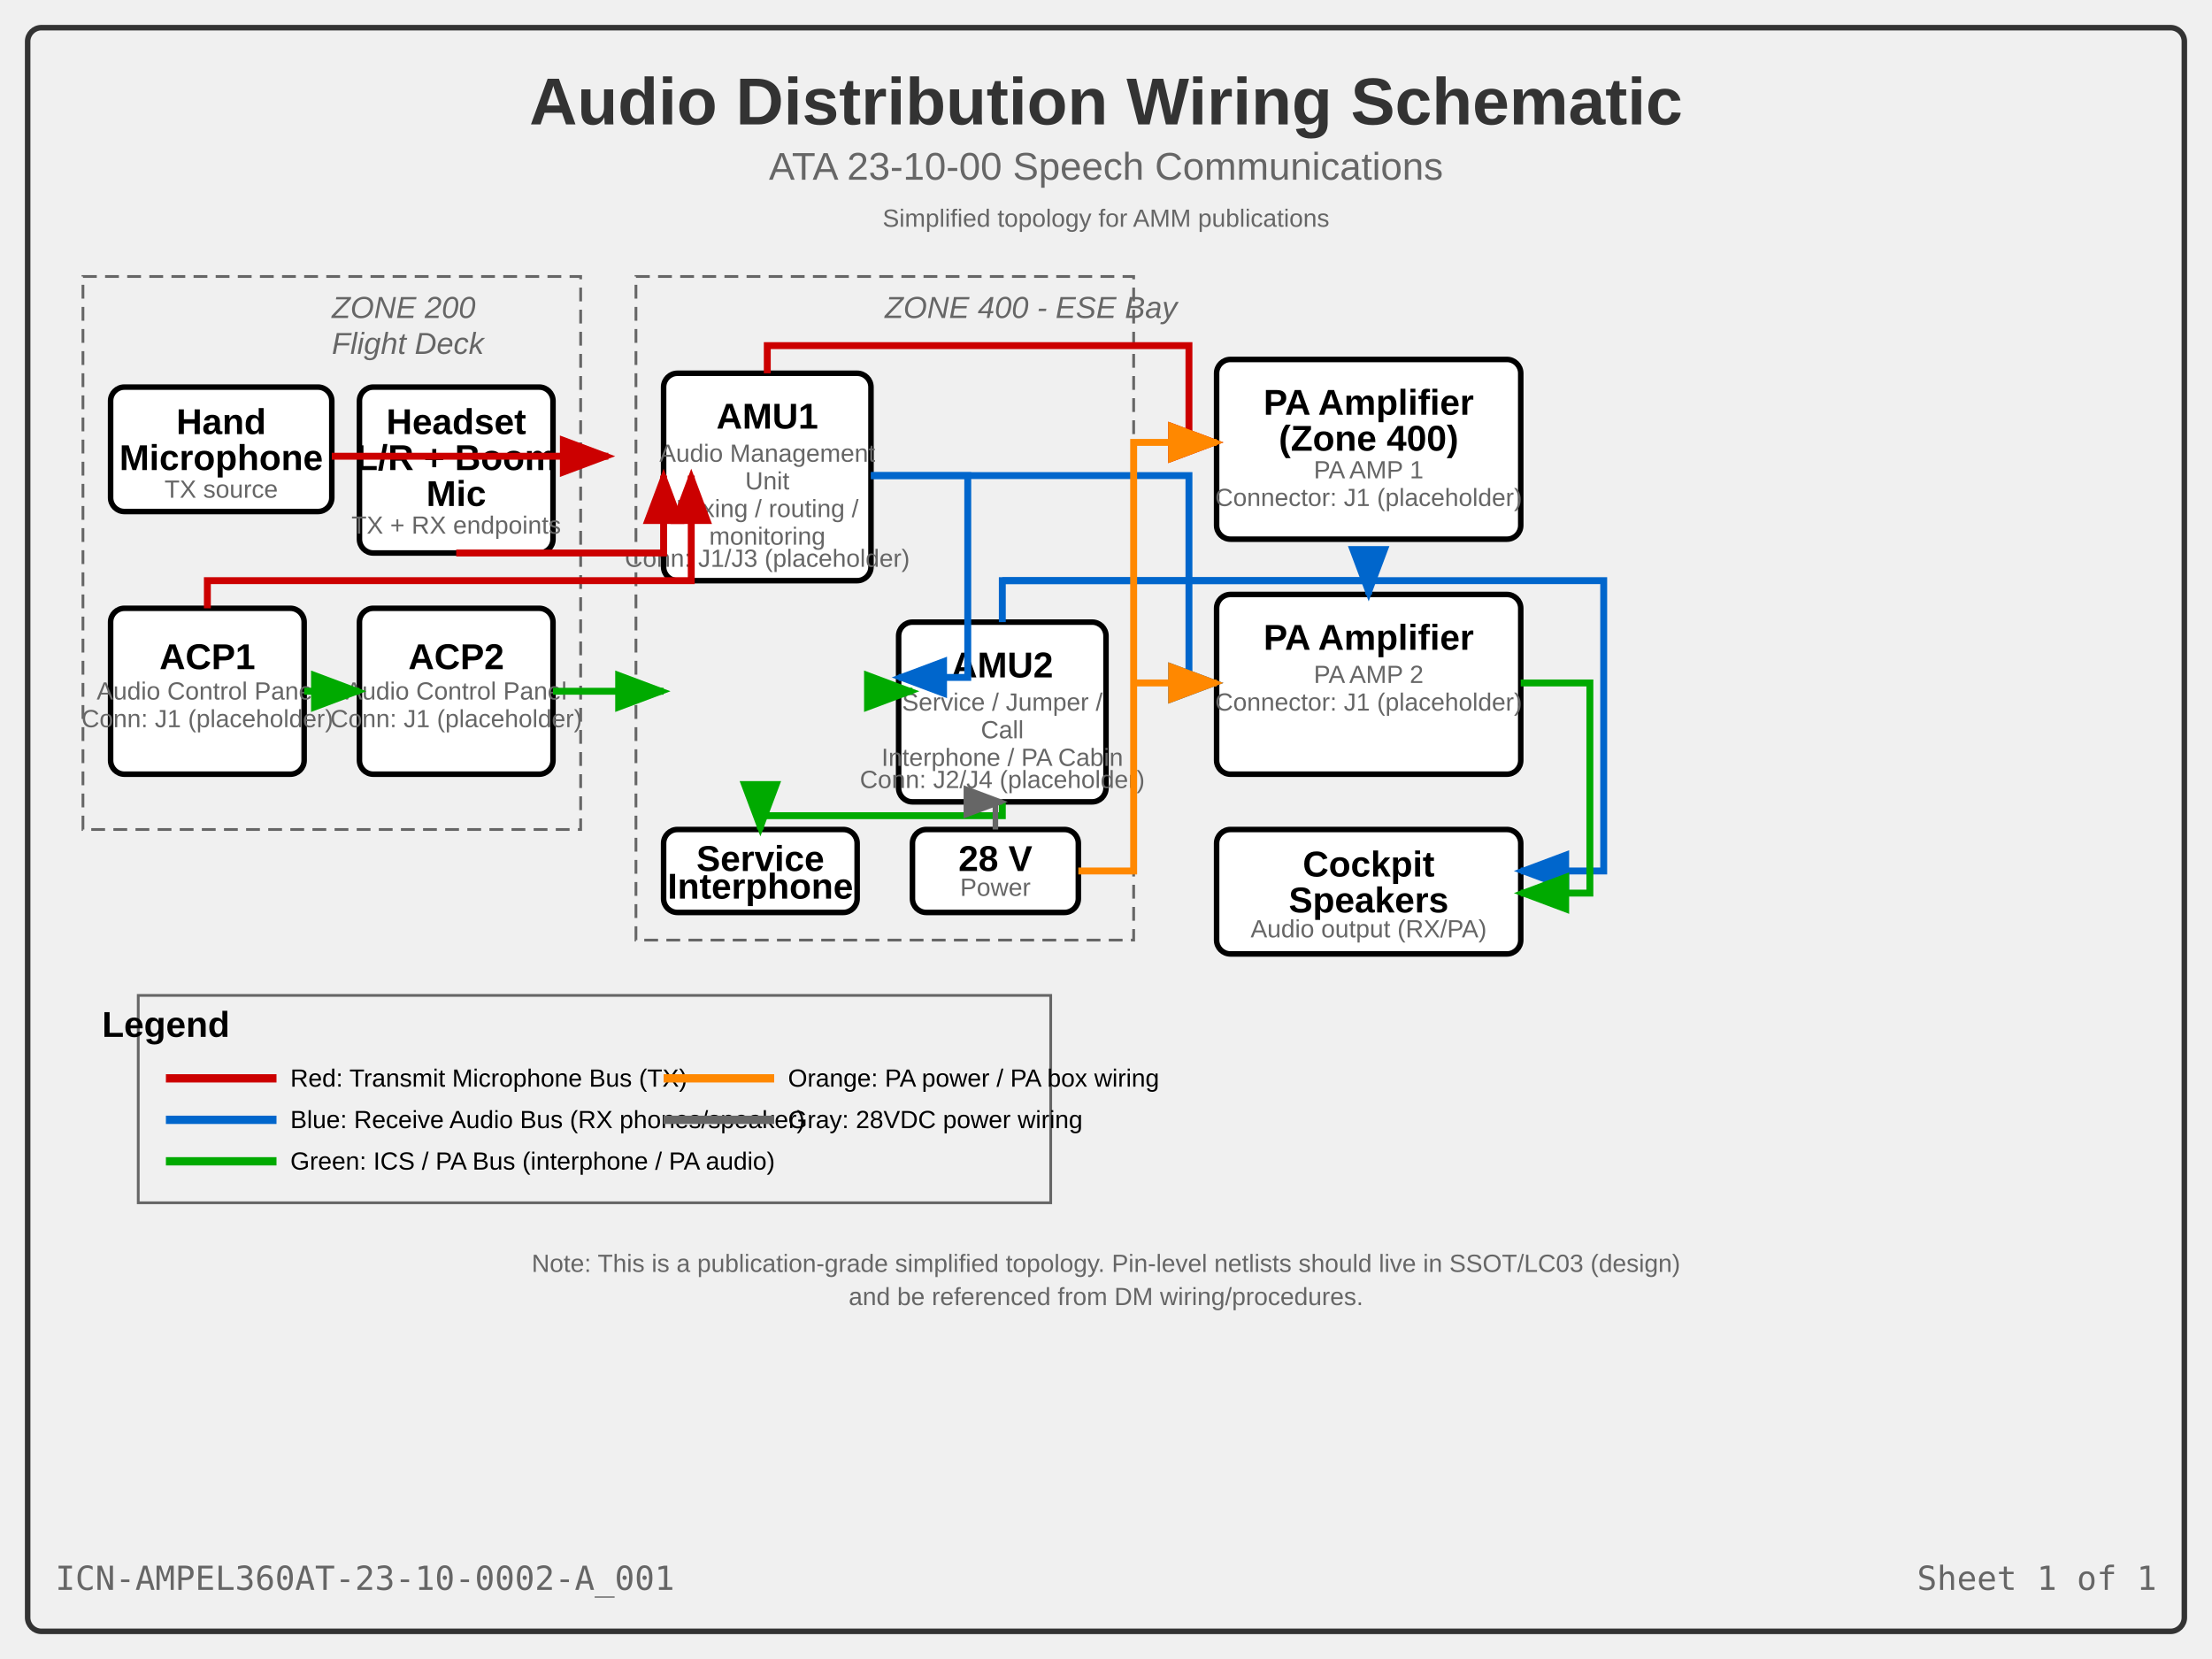
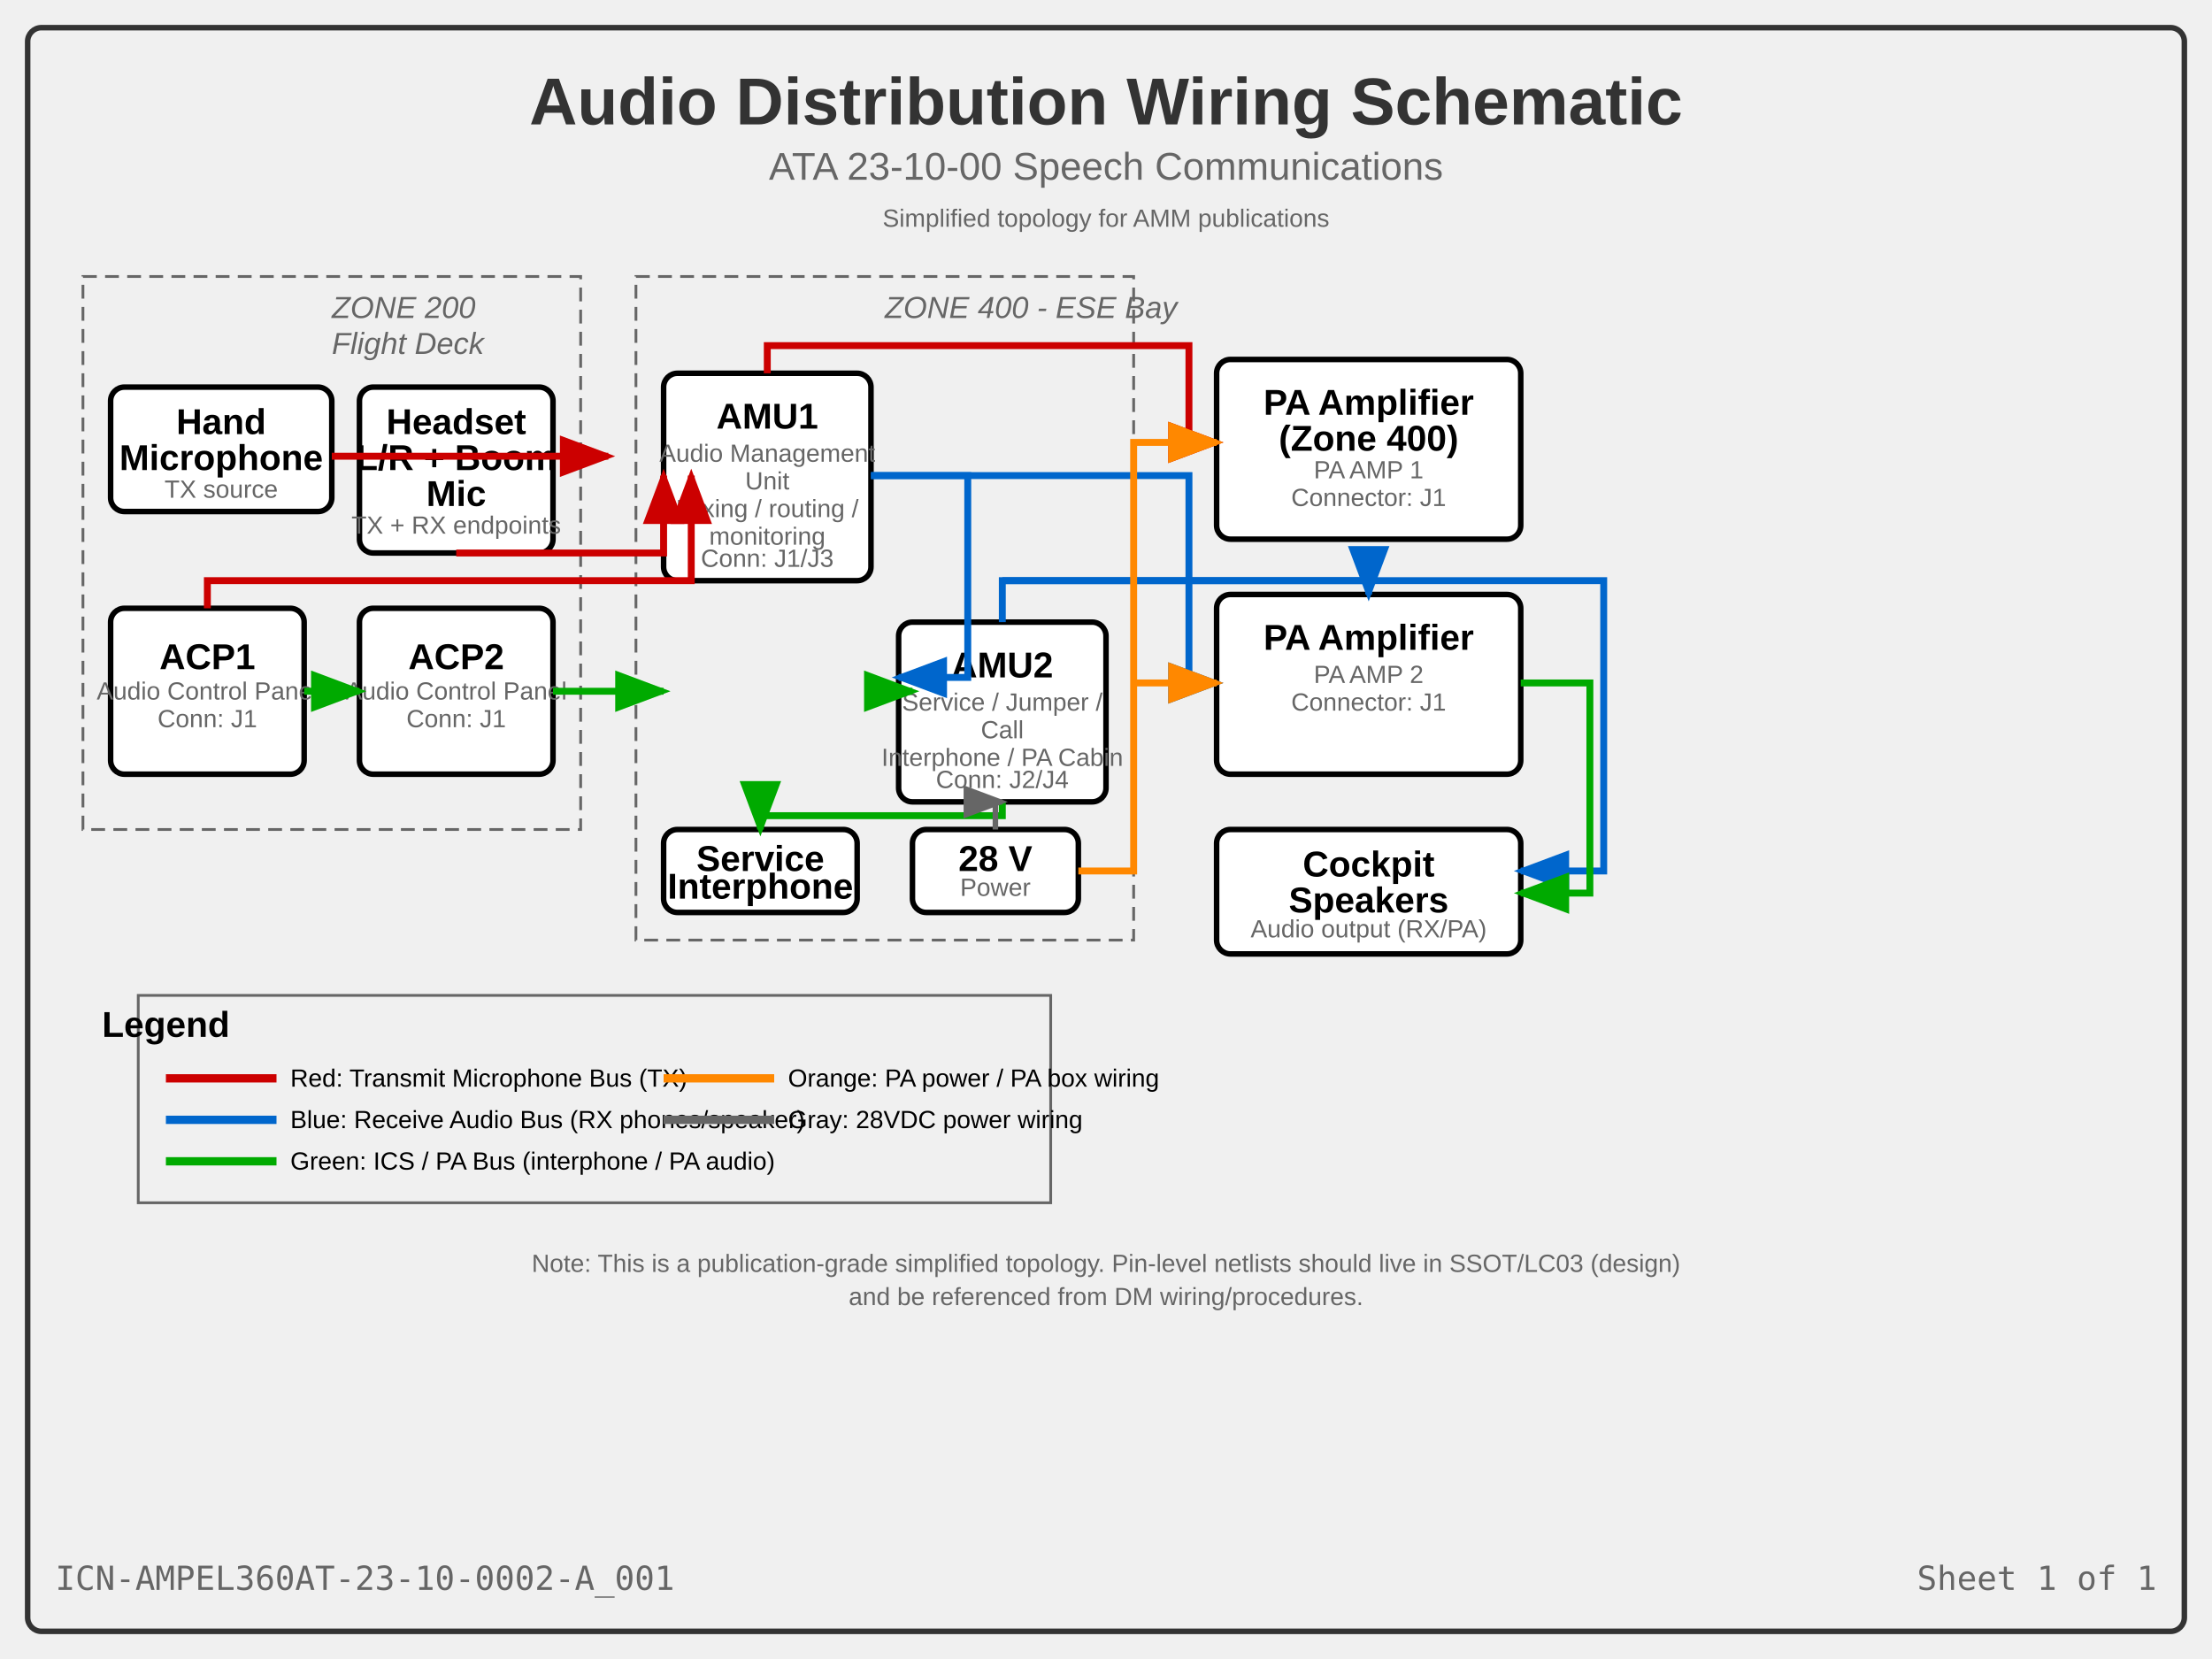
<svg xmlns="http://www.w3.org/2000/svg" viewBox="0 0 800 600" width="800" height="600">
  <defs>
    <style type="text/css">
      .border { fill: none; stroke: #333333; stroke-width: 2; }
      .title-text { font-family: Arial, sans-serif; font-size: 24px; font-weight: bold; fill: #333333; }
      .subtitle-text { font-family: Arial, sans-serif; font-size: 14px; fill: #666666; }
      .icn-label { font-family: monospace; font-size: 12px; fill: #666666; }
      
      /* Component boxes */
      .component-box { fill: #ffffff; stroke: #000000; stroke-width: 2; rx: 5; }
      .component-title { font-family: Arial, sans-serif; font-size: 13px; font-weight: bold; fill: #000000; text-anchor: middle; }
      .component-subtitle { font-family: Arial, sans-serif; font-size: 10px; fill: #333333; text-anchor: middle; }
      .component-detail { font-family: Arial, sans-serif; font-size: 9px; fill: #666666; text-anchor: middle; }
      
      /* Zone boxes */
      .zone-box { fill: none; stroke: #666666; stroke-width: 1; stroke-dasharray: 5,3; }
      .zone-label { font-family: Arial, sans-serif; font-size: 11px; fill: #666666; font-style: italic; }
      
      /* Buses - color coded */
      .tx-bus { stroke: #CC0000; stroke-width: 3; fill: none; }
      .rx-bus { stroke: #0066CC; stroke-width: 3; fill: none; }
      .ics-bus { stroke: #00AA00; stroke-width: 3; fill: none; }
      .pa-bus { stroke: #FF8800; stroke-width: 3; fill: none; }
      .power-bus { stroke: #666666; stroke-width: 2; fill: none; }
      
      /* Arrows */
      .arrow-tx { fill: none; stroke: #CC0000; stroke-width: 2.5; marker-end: url(#arrow-tx); }
      .arrow-rx { fill: none; stroke: #0066CC; stroke-width: 2.5; marker-end: url(#arrow-rx); }
      .arrow-ics { fill: none; stroke: #00AA00; stroke-width: 2.5; marker-end: url(#arrow-ics); }
      .arrow-pa { fill: none; stroke: #FF8800; stroke-width: 2.5; marker-end: url(#arrow-pa); }
      .arrow-power { fill: none; stroke: #666666; stroke-width: 2; marker-end: url(#arrow-power); }
      
      .legend-text { font-family: Arial, sans-serif; font-size: 9px; fill: #000000; }
      .legend-line { stroke-width: 3; }
    </style>
    <marker id="arrow-tx" markerWidth="8" markerHeight="8" refX="7" refY="3" orient="auto">
      <polygon points="0 0, 8 3, 0 6" fill="#CC0000" />
    </marker>
    <marker id="arrow-rx" markerWidth="8" markerHeight="8" refX="7" refY="3" orient="auto">
      <polygon points="0 0, 8 3, 0 6" fill="#0066CC" />
    </marker>
    <marker id="arrow-ics" markerWidth="8" markerHeight="8" refX="7" refY="3" orient="auto">
      <polygon points="0 0, 8 3, 0 6" fill="#00AA00" />
    </marker>
    <marker id="arrow-pa" markerWidth="8" markerHeight="8" refX="7" refY="3" orient="auto">
      <polygon points="0 0, 8 3, 0 6" fill="#FF8800" />
    </marker>
    <marker id="arrow-power" markerWidth="8" markerHeight="8" refX="7" refY="3" orient="auto">
      <polygon points="0 0, 8 3, 0 6" fill="#666666" />
    </marker>
  </defs>
  <rect class="border" x="10" y="10" width="780" height="580" rx="5" ry="5" />
  <text class="title-text" x="400" y="45" text-anchor="middle">Audio Distribution Wiring Schematic</text>
  <text class="subtitle-text" x="400" y="65" text-anchor="middle">ATA 23-10-00 Speech Communications</text>
  <text class="component-detail" x="400" y="82" text-anchor="middle">Simplified topology for AMM publications</text>
  <rect class="zone-box" x="30" y="100" width="180" height="200" />
  <text class="zone-label" x="120" y="115">ZONE 200</text>
  <text class="zone-label" x="120" y="128">Flight Deck</text>
  <g id="hand-mic">
    <rect class="component-box" x="40" y="140" width="80" height="45" />
    <text class="component-title" x="80" y="157">Hand</text>
    <text class="component-title" x="80" y="170">Microphone</text>
    <text class="component-detail" x="80" y="180">TX source</text>
  </g>
  <g id="headset">
    <rect class="component-box" x="130" y="140" width="70" height="60" />
    <text class="component-title" x="165" y="157">Headset</text>
    <text class="component-title" x="165" y="170">L/R + Boom</text>
    <text class="component-title" x="165" y="183">Mic</text>
    <text class="component-detail" x="165" y="193">TX + RX endpoints</text>
  </g>
  <g id="acp1">
    <rect class="component-box" x="40" y="220" width="70" height="60" />
    <text class="component-title" x="75" y="242">ACP1</text>
    <text class="component-detail" x="75" y="253">Audio Control Panel</text>
-     <text class="component-detail" x="75" y="263">Conn: J1 (placeholder)</text>
+     <text class="component-detail" x="75" y="263">Conn: J1</text>
  </g>
  <g id="acp2">
    <rect class="component-box" x="130" y="220" width="70" height="60" />
    <text class="component-title" x="165" y="242">ACP2</text>
    <text class="component-detail" x="165" y="253">Audio Control Panel</text>
-     <text class="component-detail" x="165" y="263">Conn: J1 (placeholder)</text>
+     <text class="component-detail" x="165" y="263">Conn: J1</text>
  </g>
  <rect class="zone-box" x="230" y="100" width="180" height="240" />
  <text class="zone-label" x="320" y="115">ZONE 400 - ESE Bay</text>
  <g id="amu1">
    <rect class="component-box" x="240" y="135" width="75" height="75" />
    <text class="component-title" x="277.5" y="155">AMU1</text>
    <text class="component-detail" x="277.5" y="167">Audio Management</text>
    <text class="component-detail" x="277.5" y="177">Unit</text>
    <text class="component-detail" x="277.5" y="187">Mixing / routing /</text>
    <text class="component-detail" x="277.5" y="197">monitoring</text>
-     <text class="component-detail" x="277.5" y="205">Conn: J1/J3 (placeholder)</text>
+     <text class="component-detail" x="277.5" y="205">Conn: J1/J3</text>
  </g>
  <g id="amu2">
    <rect class="component-box" x="325" y="225" width="75" height="65" />
    <text class="component-title" x="362.5" y="245">AMU2</text>
    <text class="component-detail" x="362.5" y="257">Service / Jumper /</text>
    <text class="component-detail" x="362.5" y="267">Call</text>
    <text class="component-detail" x="362.5" y="277">Interphone / PA Cabin</text>
-     <text class="component-detail" x="362.5" y="285">Conn: J2/J4 (placeholder)</text>
+     <text class="component-detail" x="362.5" y="285">Conn: J2/J4</text>
  </g>
  <g id="service-jacks">
    <rect class="component-box" x="240" y="300" width="70" height="30" />
    <text class="component-title" x="275" y="315">Service</text>
    <text class="component-title" x="275" y="325">Interphone</text>
  </g>
  <g id="power-supply">
    <rect class="component-box" x="330" y="300" width="60" height="30" />
    <text class="component-title" x="360" y="315">28 V</text>
    <text class="component-detail" x="360" y="324">Power</text>
  </g>
  <g id="pa-amp-400">
    <rect class="component-box" x="440" y="130" width="110" height="65" />
    <text class="component-title" x="495" y="150">PA Amplifier</text>
    <text class="component-title" x="495" y="163">(Zone 400)</text>
    <text class="component-detail" x="495" y="173">PA AMP 1</text>
-     <text class="component-detail" x="495" y="183">Connector: J1 (placeholder)</text>
+     <text class="component-detail" x="495" y="183">Connector: J1</text>
  </g>
  <g id="pa-amp-2">
    <rect class="component-box" x="440" y="215" width="110" height="65" />
    <text class="component-title" x="495" y="235">PA Amplifier</text>
    <text class="component-detail" x="495" y="247">PA AMP 2</text>
-     <text class="component-detail" x="495" y="257">Connector: J1 (placeholder)</text>
+     <text class="component-detail" x="495" y="257">Connector: J1</text>
  </g>
  <g id="cockpit-speakers">
    <rect class="component-box" x="440" y="300" width="110" height="45" />
    <text class="component-title" x="495" y="317">Cockpit</text>
    <text class="component-title" x="495" y="330">Speakers</text>
    <text class="component-detail" x="495" y="339">Audio output (RX/PA)</text>
  </g>
  <path class="arrow-tx" d="M 120 165 L 220 165" />
  <path class="arrow-tx" d="M 165 200 L 240 200 L 240 172" />
  <path class="arrow-tx" d="M 75 220 L 75 210 L 250 210 L 250 172" />
  <path class="arrow-tx" d="M 277.5 135 L 277.5 125 L 430 125 L 430 160 L 440 160" />
  <path class="arrow-rx" d="M 315 172 L 350 172 L 350 245 L 325 245" />
  <path class="arrow-rx" d="M 315 172 L 430 172 L 430 247 L 440 247" />
  <path class="arrow-rx" d="M 362.5 225 L 362.5 210 L 495 210 L 495 215" />
  <path class="arrow-rx" d="M 362.5 210 L 580 210 L 580 315 L 550 315" />
  <path class="arrow-ics" d="M 110 250 L 130 250" />
  <path class="arrow-ics" d="M 200 250 L 240 250" />
  <path class="arrow-ics" d="M 315 250 L 330 250" />
  <path class="arrow-ics" d="M 362.5 290 L 362.5 295 L 275 295 L 275 300" />
  <path class="arrow-ics" d="M 550 247 L 575 247 L 575 323 L 550 323" />
  <path class="arrow-pa" d="M 390 315 L 410 315 L 410 160 L 440 160" />
  <path class="arrow-pa" d="M 410 247 L 440 247" />
  <path class="arrow-power" d="M 360 300 L 360 290 L 362.5 290" />
  <g id="legend">
    <rect x="50" y="360" width="330" height="75" fill="none" stroke="#666666" stroke-width="1" />
    <text class="component-title" x="60" y="375">Legend</text>
    <line class="legend-line tx-bus" x1="60" y1="390" x2="100" y2="390" />
    <text class="legend-text" x="105" y="393">Red: Transmit Microphone Bus (TX)</text>
    <line class="legend-line rx-bus" x1="60" y1="405" x2="100" y2="405" />
    <text class="legend-text" x="105" y="408">Blue: Receive Audio Bus (RX phones/speaker)</text>
    <line class="legend-line ics-bus" x1="60" y1="420" x2="100" y2="420" />
    <text class="legend-text" x="105" y="423">Green: ICS / PA Bus (interphone / PA audio)</text>
    <line class="legend-line pa-bus" x1="240" y1="390" x2="280" y2="390" />
    <text class="legend-text" x="285" y="393">Orange: PA power / PA box wiring</text>
    <line class="legend-line power-bus" x1="240" y1="405" x2="280" y2="405" />
    <text class="legend-text" x="285" y="408">Gray: 28VDC power wiring</text>
  </g>
  <text class="component-detail" x="400" y="460" text-anchor="middle">Note: This is a publication-grade simplified topology. Pin-level netlists should live in SSOT/LC03 (design)</text>
  <text class="component-detail" x="400" y="472" text-anchor="middle">and be referenced from DM wiring/procedures.</text>
  <text class="icn-label" x="20" y="575">ICN-AMPEL360AT-23-10-0002-A_001</text>
  <text class="icn-label" x="780" y="575" text-anchor="end">Sheet 1 of 1</text>
</svg>
